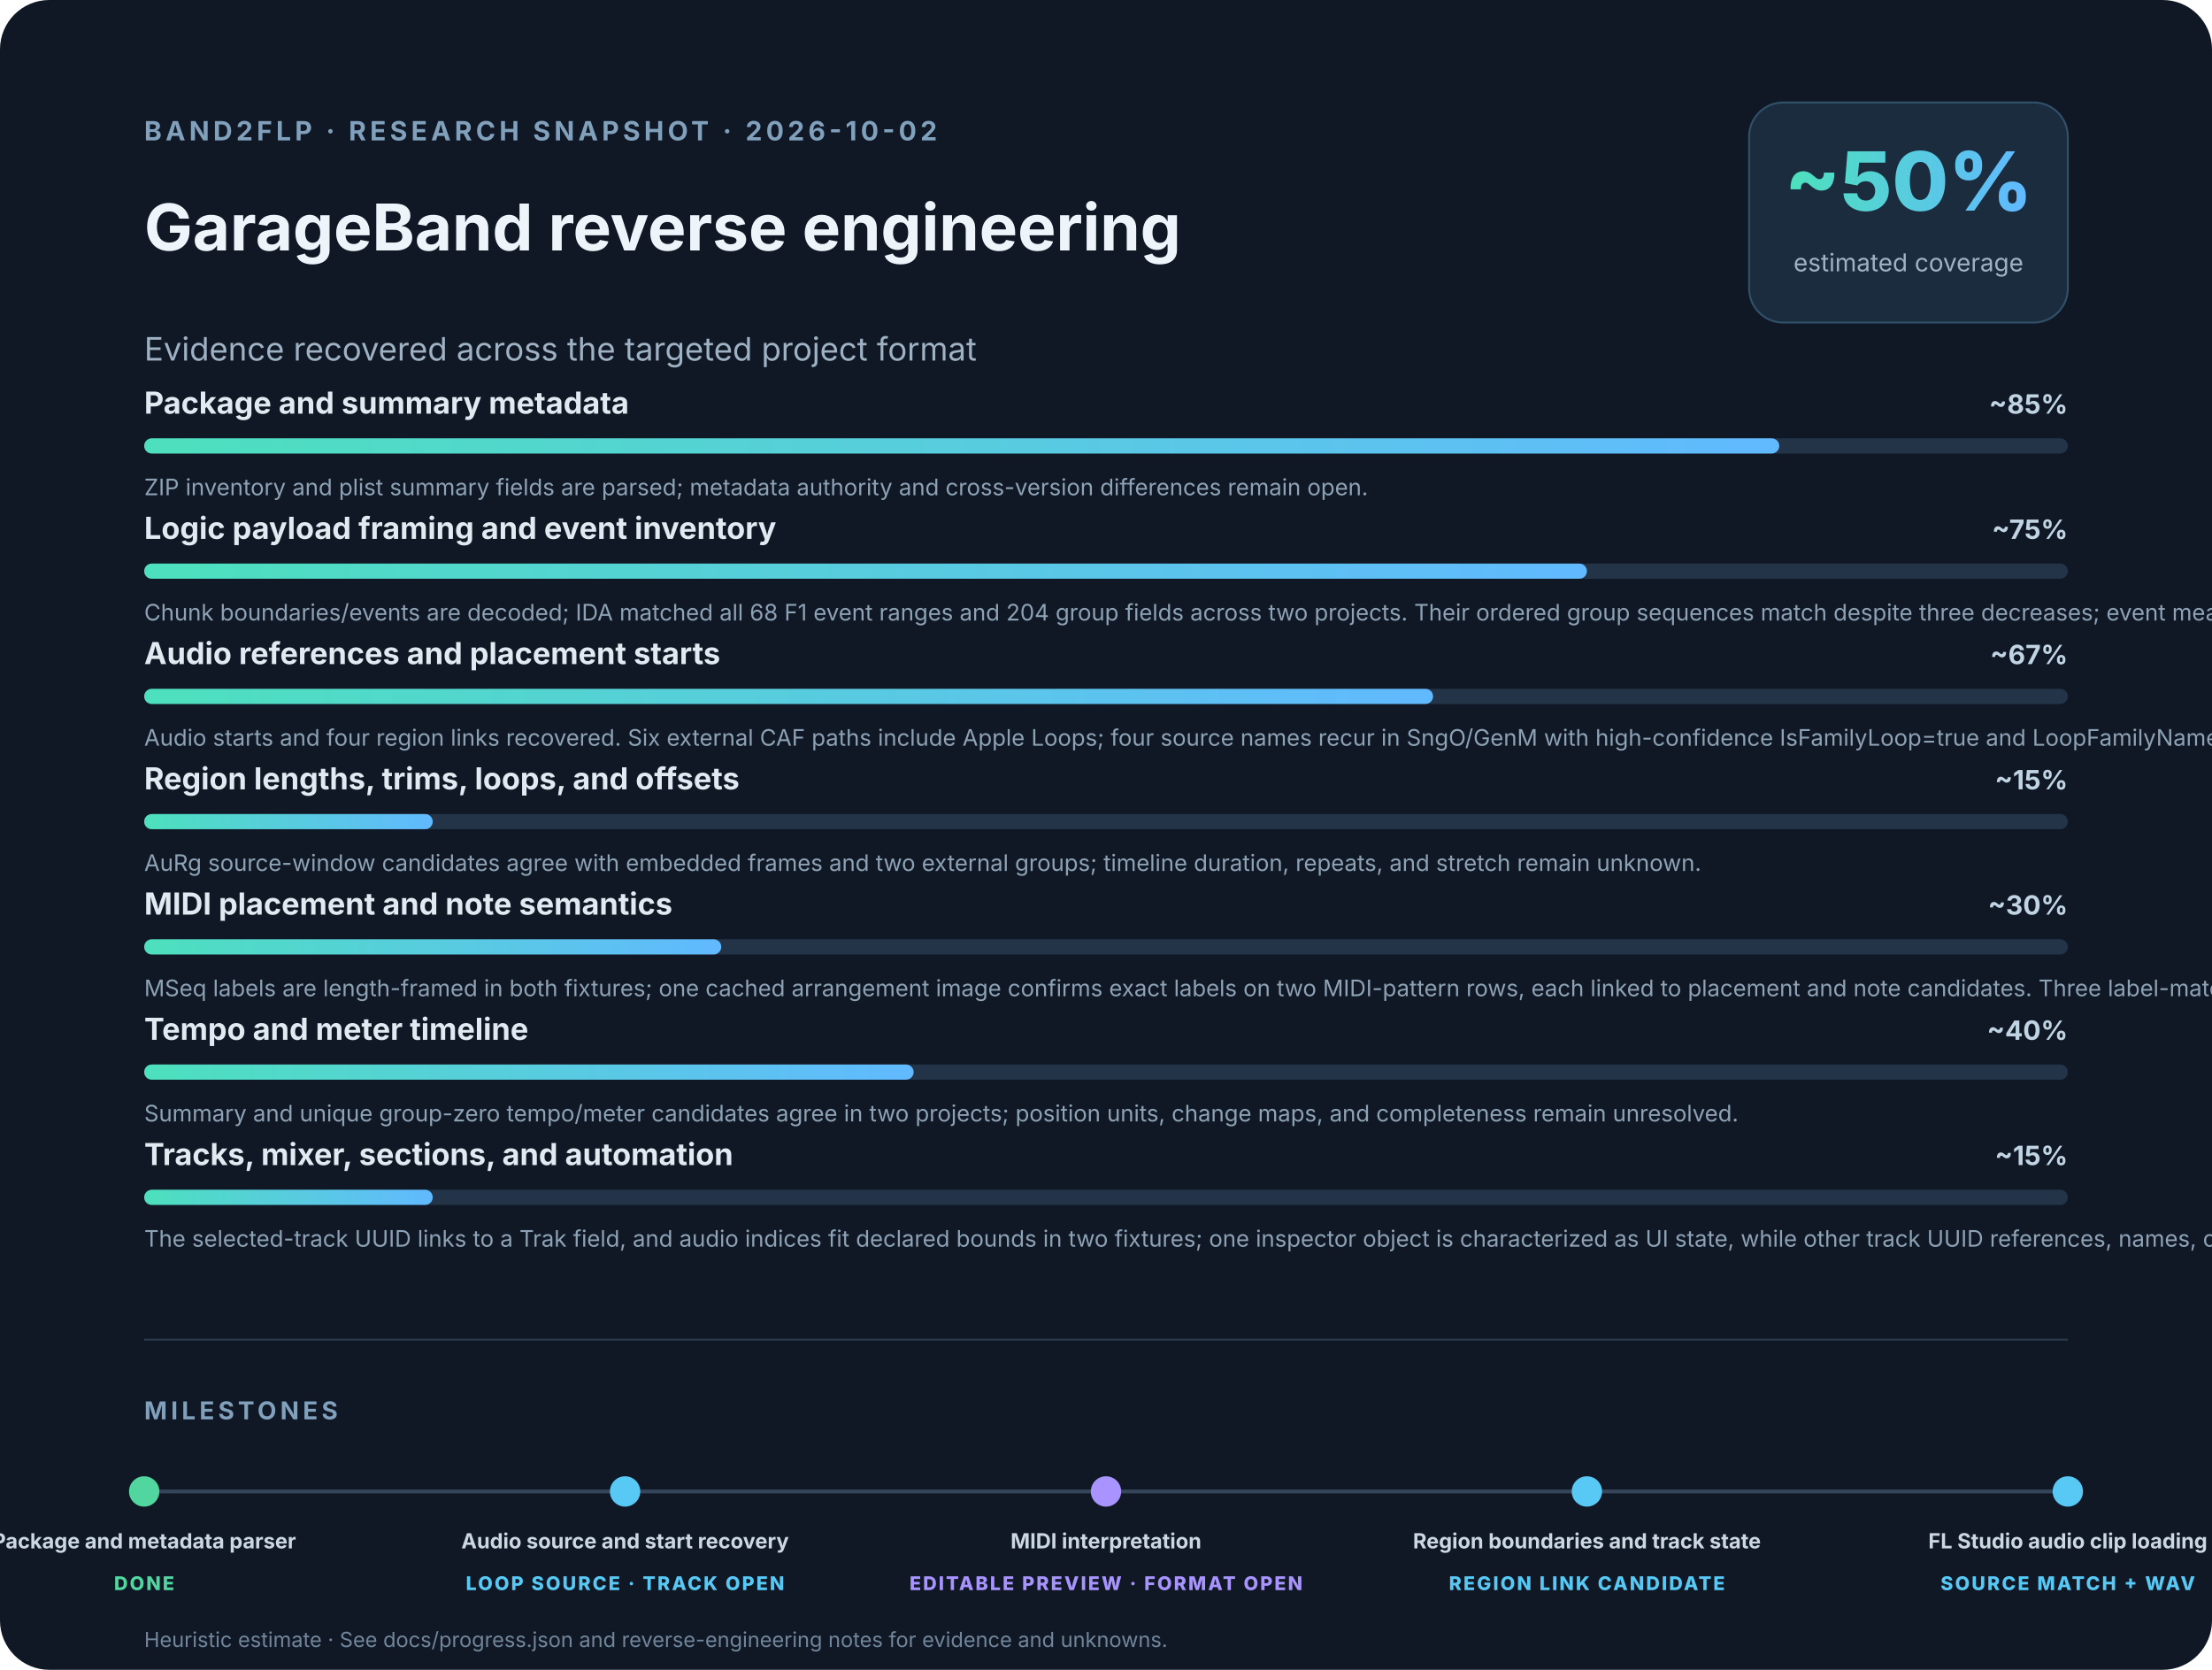
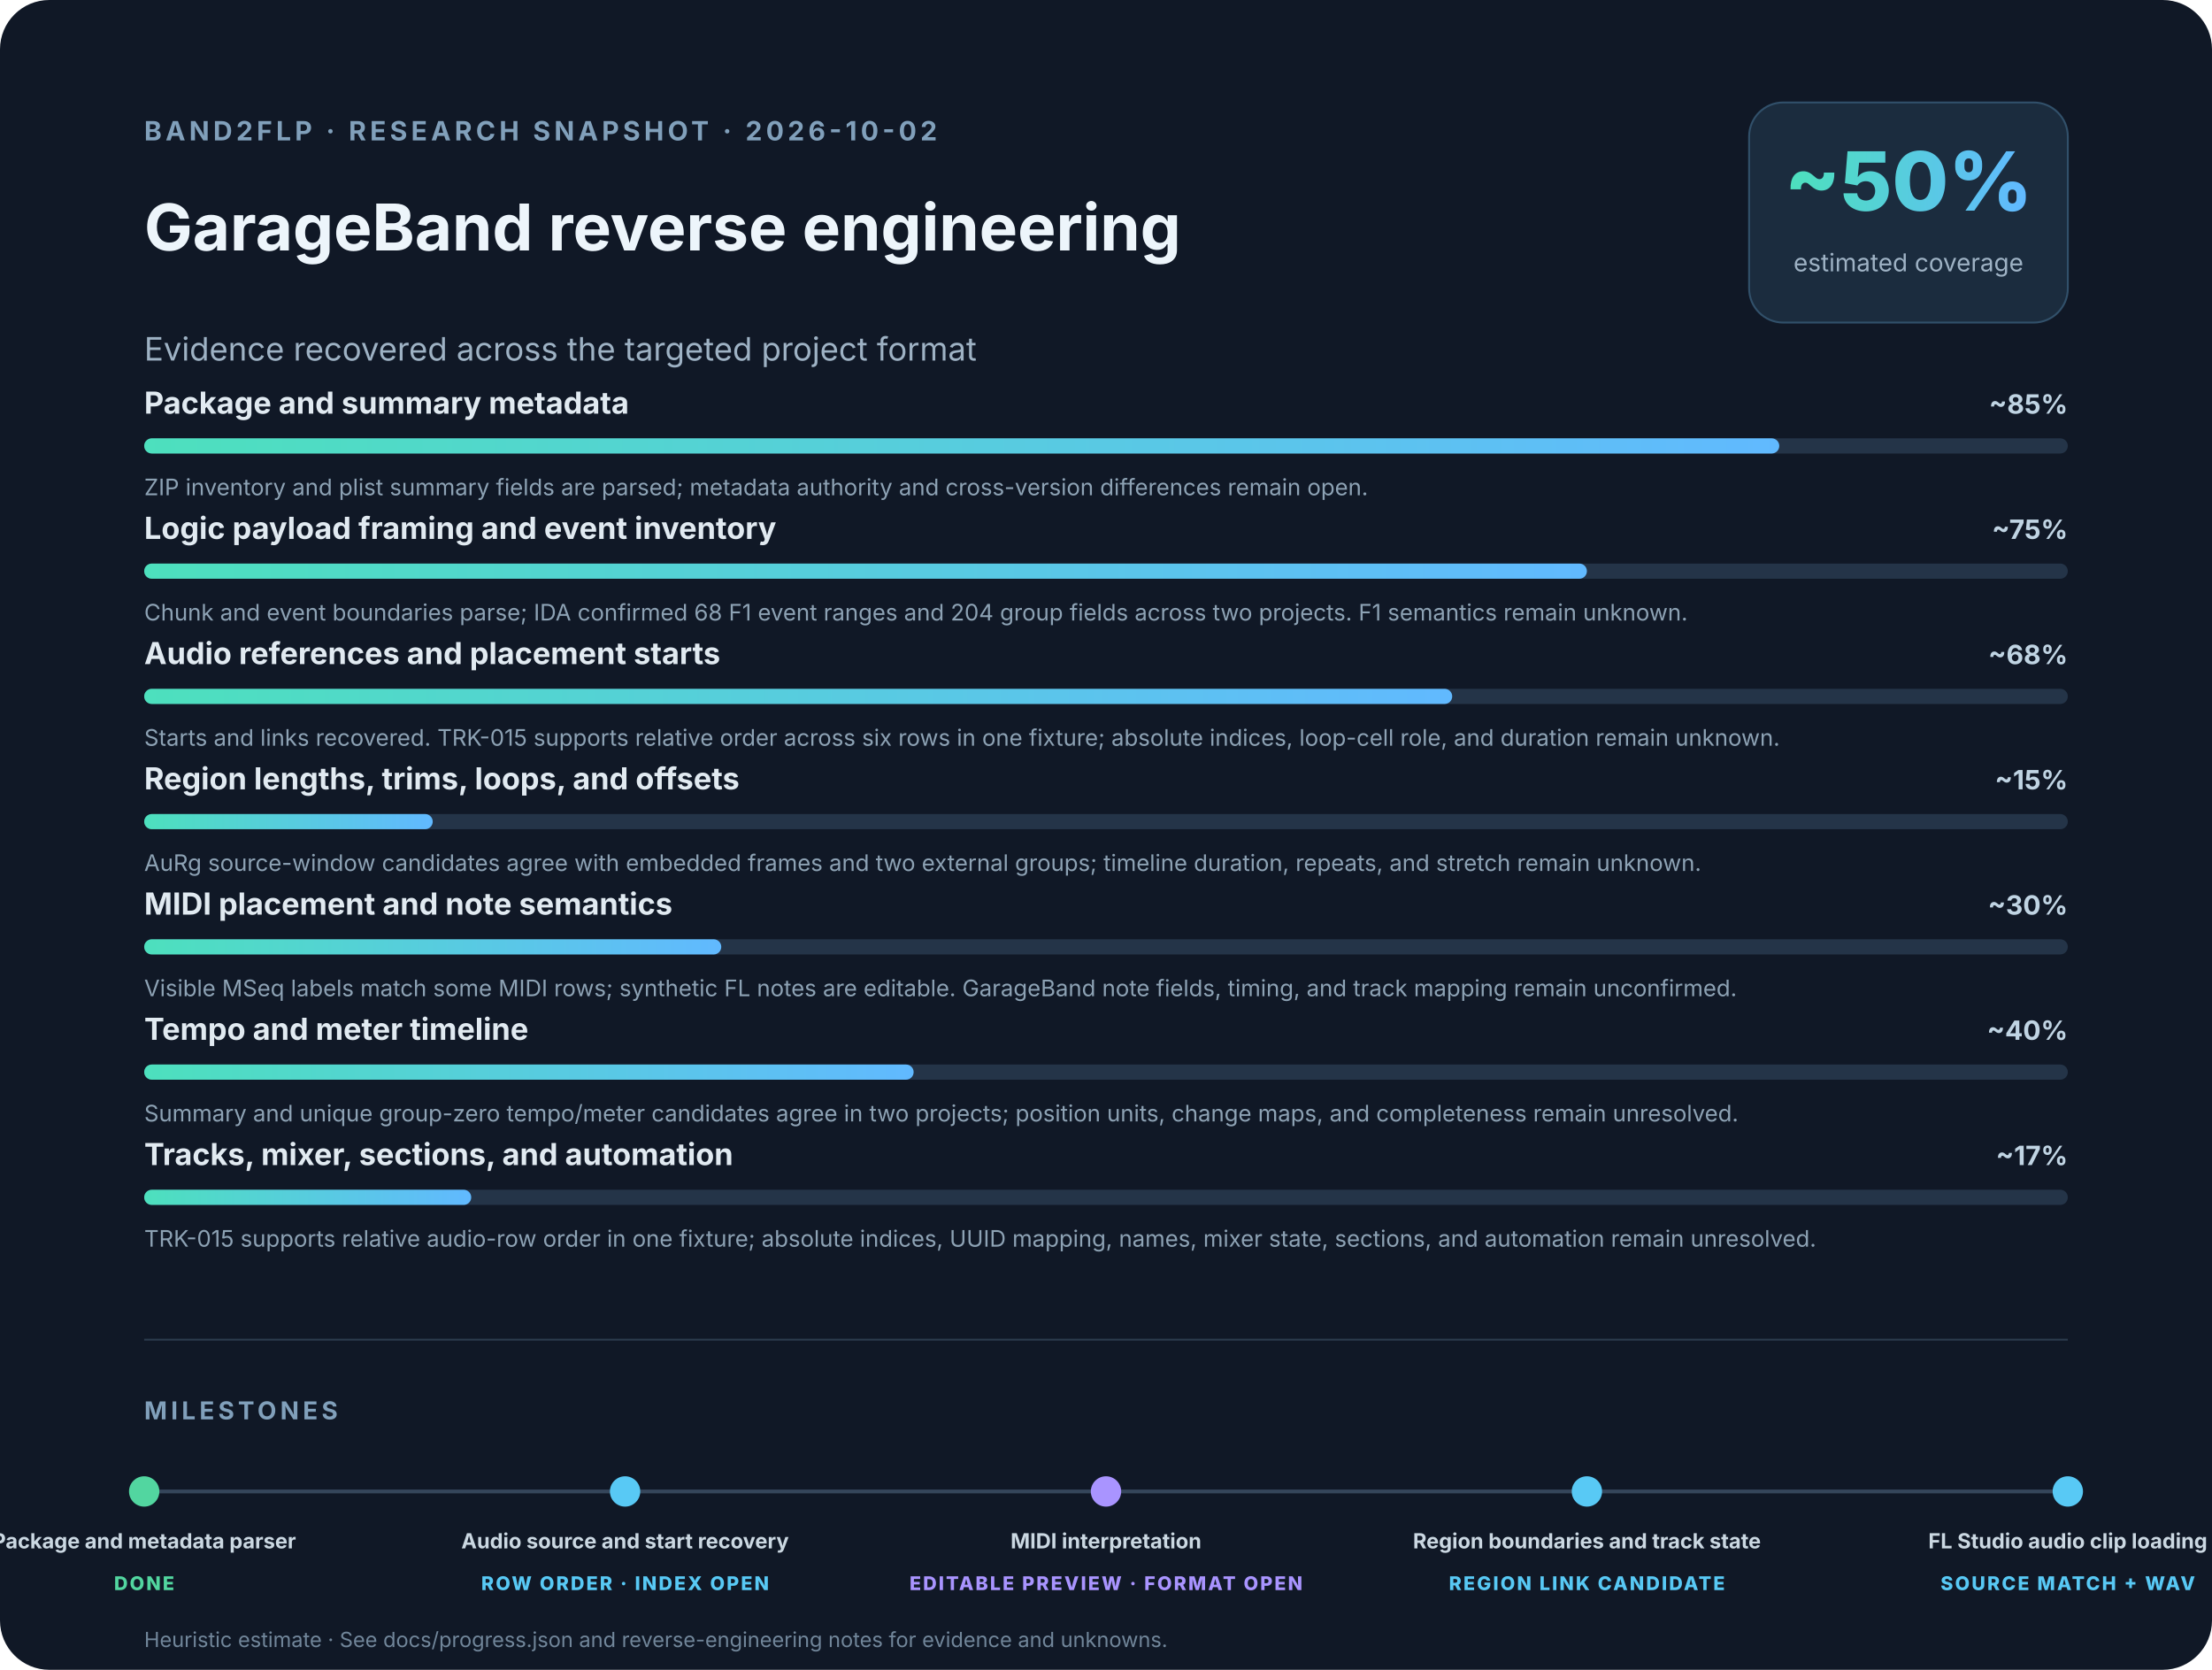
<svg xmlns="http://www.w3.org/2000/svg" viewBox="0 0 1166 880" role="img" aria-labelledby="title desc">
  <defs>
    <linearGradient id="accent" x1="0" x2="1">
      <stop offset="0" stop-color="#4de0bd" />
      <stop offset="1" stop-color="#61b9ff" />
    </linearGradient>
  </defs>
  <rect width="1166" height="880" rx="26" fill="#101826" />
  <text x="76" y="74" class="eyebrow">BAND2FLP · RESEARCH SNAPSHOT · 2026-10-02</text>
  <text x="76" y="132" class="headline">GarageBand reverse engineering</text>
  <text x="76" y="190" class="subhead">Evidence recovered across the targeted project format</text>
  <rect x="922" y="54" width="168" height="116" rx="18" fill="#1b2c3e" stroke="#31506a" />
  <text x="1006" y="111" class="big-pct" text-anchor="middle">~50%</text>
  <text x="1006" y="143" class="small" text-anchor="middle">estimated coverage</text>
  <text x="76" y="218" class="row-title">Package and summary metadata</text>
  <text x="1090" y="218" class="row-pct" text-anchor="end">~85%</text>
  <rect x="76" y="231" width="1014" height="8" rx="4" class="bar-bg" />
  <rect x="76" y="231" width="861.9" height="8" rx="4" class="bar-fill" />
  <text x="76" y="261" class="row-note">ZIP inventory and plist summary fields are parsed; metadata authority and cross-version differences remain open.</text>
  <text x="76" y="284" class="row-title">Logic payload framing and event inventory</text>
  <text x="1090" y="284" class="row-pct" text-anchor="end">~75%</text>
  <rect x="76" y="297" width="1014" height="8" rx="4" class="bar-bg" />
  <rect x="76" y="297" width="760.5" height="8" rx="4" class="bar-fill" />
-   <text x="76" y="327" class="row-note">Chunk boundaries/events are decoded; IDA matched all 68 F1 event ranges and 204 group fields across two projects. Their ordered group sequences match despite three decreases; event meanings remain unknown.</text>
+   <text x="76" y="327" class="row-note">Chunk and event boundaries parse; IDA confirmed 68 F1 event ranges and 204 group fields across two projects. F1 semantics remain unknown.</text>
  <text x="76" y="350" class="row-title">Audio references and placement starts</text>
-   <text x="1090" y="350" class="row-pct" text-anchor="end">~67%</text>
+   <text x="1090" y="350" class="row-pct" text-anchor="end">~68%</text>
  <rect x="76" y="363" width="1014" height="8" rx="4" class="bar-bg" />
-   <rect x="76" y="363" width="679.4" height="8" rx="4" class="bar-fill" />
-   <text x="76" y="393" class="row-note">Audio starts and four region links recovered. Six external CAF paths include Apple Loops; four source names recur in SngO/GenM with high-confidence IsFamilyLoop=true and LoopFamilyName fields, but only two have unique one-to-one matches across both chunk types. Track/cell roles and duration remain open.</text>
+   <rect x="76" y="363" width="689.5" height="8" rx="4" class="bar-fill" />
+   <text x="76" y="393" class="row-note">Starts and links recovered. TRK-015 supports relative order across six rows in one fixture; absolute indices, loop-cell role, and duration remain unknown.</text>
  <text x="76" y="416" class="row-title">Region lengths, trims, loops, and offsets</text>
  <text x="1090" y="416" class="row-pct" text-anchor="end">~15%</text>
  <rect x="76" y="429" width="1014" height="8" rx="4" class="bar-bg" />
  <rect x="76" y="429" width="152.1" height="8" rx="4" class="bar-fill" />
  <text x="76" y="459" class="row-note">AuRg source-window candidates agree with embedded frames and two external groups; timeline duration, repeats, and stretch remain unknown.</text>
  <text x="76" y="482" class="row-title">MIDI placement and note semantics</text>
  <text x="1090" y="482" class="row-pct" text-anchor="end">~30%</text>
  <rect x="76" y="495" width="1014" height="8" rx="4" class="bar-bg" />
  <rect x="76" y="495" width="304.2" height="8" rx="4" class="bar-fill" />
-   <text x="76" y="525" class="row-note">MSeq labels are length-framed in both fixtures; one cached arrangement image confirms exact labels on two MIDI-pattern rows, each linked to placement and note candidates. Three label-matched rows have consecutive +0x14 values in visible order, but other values exceed the declared track count. Note fields and absolute track mapping remain unresolved.</text>
+   <text x="76" y="525" class="row-note">Visible MSeq labels match some MIDI rows; synthetic FL notes are editable. GarageBand note fields, timing, and track mapping remain unconfirmed.</text>
  <text x="76" y="548" class="row-title">Tempo and meter timeline</text>
  <text x="1090" y="548" class="row-pct" text-anchor="end">~40%</text>
  <rect x="76" y="561" width="1014" height="8" rx="4" class="bar-bg" />
  <rect x="76" y="561" width="405.6" height="8" rx="4" class="bar-fill" />
  <text x="76" y="591" class="row-note">Summary and unique group-zero tempo/meter candidates agree in two projects; position units, change maps, and completeness remain unresolved.</text>
  <text x="76" y="614" class="row-title">Tracks, mixer, sections, and automation</text>
-   <text x="1090" y="614" class="row-pct" text-anchor="end">~15%</text>
+   <text x="1090" y="614" class="row-pct" text-anchor="end">~17%</text>
  <rect x="76" y="627" width="1014" height="8" rx="4" class="bar-bg" />
-   <rect x="76" y="627" width="152.1" height="8" rx="4" class="bar-fill" />
-   <text x="76" y="657" class="row-note">The selected-track UUID links to a Trak field, and audio indices fit declared bounds in two fixtures; one inspector object is characterized as UI state, while other track UUID references, names, ordering, mixer state, sections, and automation remain unresolved.</text>
+   <rect x="76" y="627" width="172.4" height="8" rx="4" class="bar-fill" />
+   <text x="76" y="657" class="row-note">TRK-015 supports relative audio-row order in one fixture; absolute indices, UUID mapping, names, mixer state, sections, and automation remain unresolved.</text>
  <line x1="76" y1="706" x2="1090" y2="706" stroke="#2b3a4b" />
  <text x="76" y="748" class="section">MILESTONES</text>
  <line x1="76" y1="786" x2="1090" y2="786" stroke="#35465b" stroke-width="2" />
  <circle cx="76.0" cy="786" r="8" fill="#52d6a0" />
  <text x="76.0" y="816" class="milestone-name" text-anchor="middle">Package and metadata parser</text>
  <text x="76.0" y="838" class="milestone-state" text-anchor="middle" fill="#52d6a0">DONE</text>
  <circle cx="329.5" cy="786" r="8" fill="#58c9f5" />
  <text x="329.5" y="816" class="milestone-name" text-anchor="middle">Audio source and start recovery</text>
-   <text x="329.5" y="838" class="milestone-state" text-anchor="middle" fill="#58c9f5">LOOP SOURCE · TRACK OPEN</text>
+   <text x="329.5" y="838" class="milestone-state" text-anchor="middle" fill="#58c9f5">ROW ORDER · INDEX OPEN</text>
  <circle cx="583.0" cy="786" r="8" fill="#a994ff" />
  <text x="583.0" y="816" class="milestone-name" text-anchor="middle">MIDI interpretation</text>
  <text x="583.0" y="838" class="milestone-state" text-anchor="middle" fill="#a994ff">EDITABLE PREVIEW · FORMAT OPEN</text>
  <circle cx="836.5" cy="786" r="8" fill="#58c9f5" />
  <text x="836.5" y="816" class="milestone-name" text-anchor="middle">Region boundaries and track state</text>
  <text x="836.5" y="838" class="milestone-state" text-anchor="middle" fill="#58c9f5">REGION LINK CANDIDATE</text>
  <circle cx="1090.0" cy="786" r="8" fill="#58c9f5" />
  <text x="1090.0" y="816" class="milestone-name" text-anchor="middle">FL Studio audio clip loading</text>
  <text x="1090.0" y="838" class="milestone-state" text-anchor="middle" fill="#58c9f5">SOURCE MATCH + WAV</text>
  <text x="76" y="868" class="footer">Heuristic estimate · See docs/progress.json and reverse-engineering notes for evidence and unknowns.</text>
  <style>
text { font-family: Inter, Segoe UI, Arial, sans-serif; }
.eyebrow { fill:#81a0bb; font-size:14px; font-weight:700; letter-spacing:2px; }
.headline { fill:#edf5fb; font-size:34px; font-weight:700; }
.subhead { fill:#9eb2c4; font-size:17px; }
.big-pct { fill:url(#accent); font-size:43px; font-weight:800; }
.small { fill:#9eb2c4; font-size:13px; }
.row-title { fill:#e1eaf1; font-size:16px; font-weight:650; }
.row-pct { fill:#c0d4e3; font-size:14px; font-weight:700; }
.bar-bg { fill:#243448; } .bar-fill { fill:url(#accent); }
.row-note { fill:#8da2b4; font-size:12px; }
.section { fill:#81a0bb; font-size:13px; font-weight:700; letter-spacing:2px; }
.milestone-name { fill:#cbd8e2; font-size:11px; font-weight:650; }
.milestone-state { font-size:10px; font-weight:800; letter-spacing:1px; }
.footer { fill:#71869a; font-size:11px; }
</style>
</svg>
